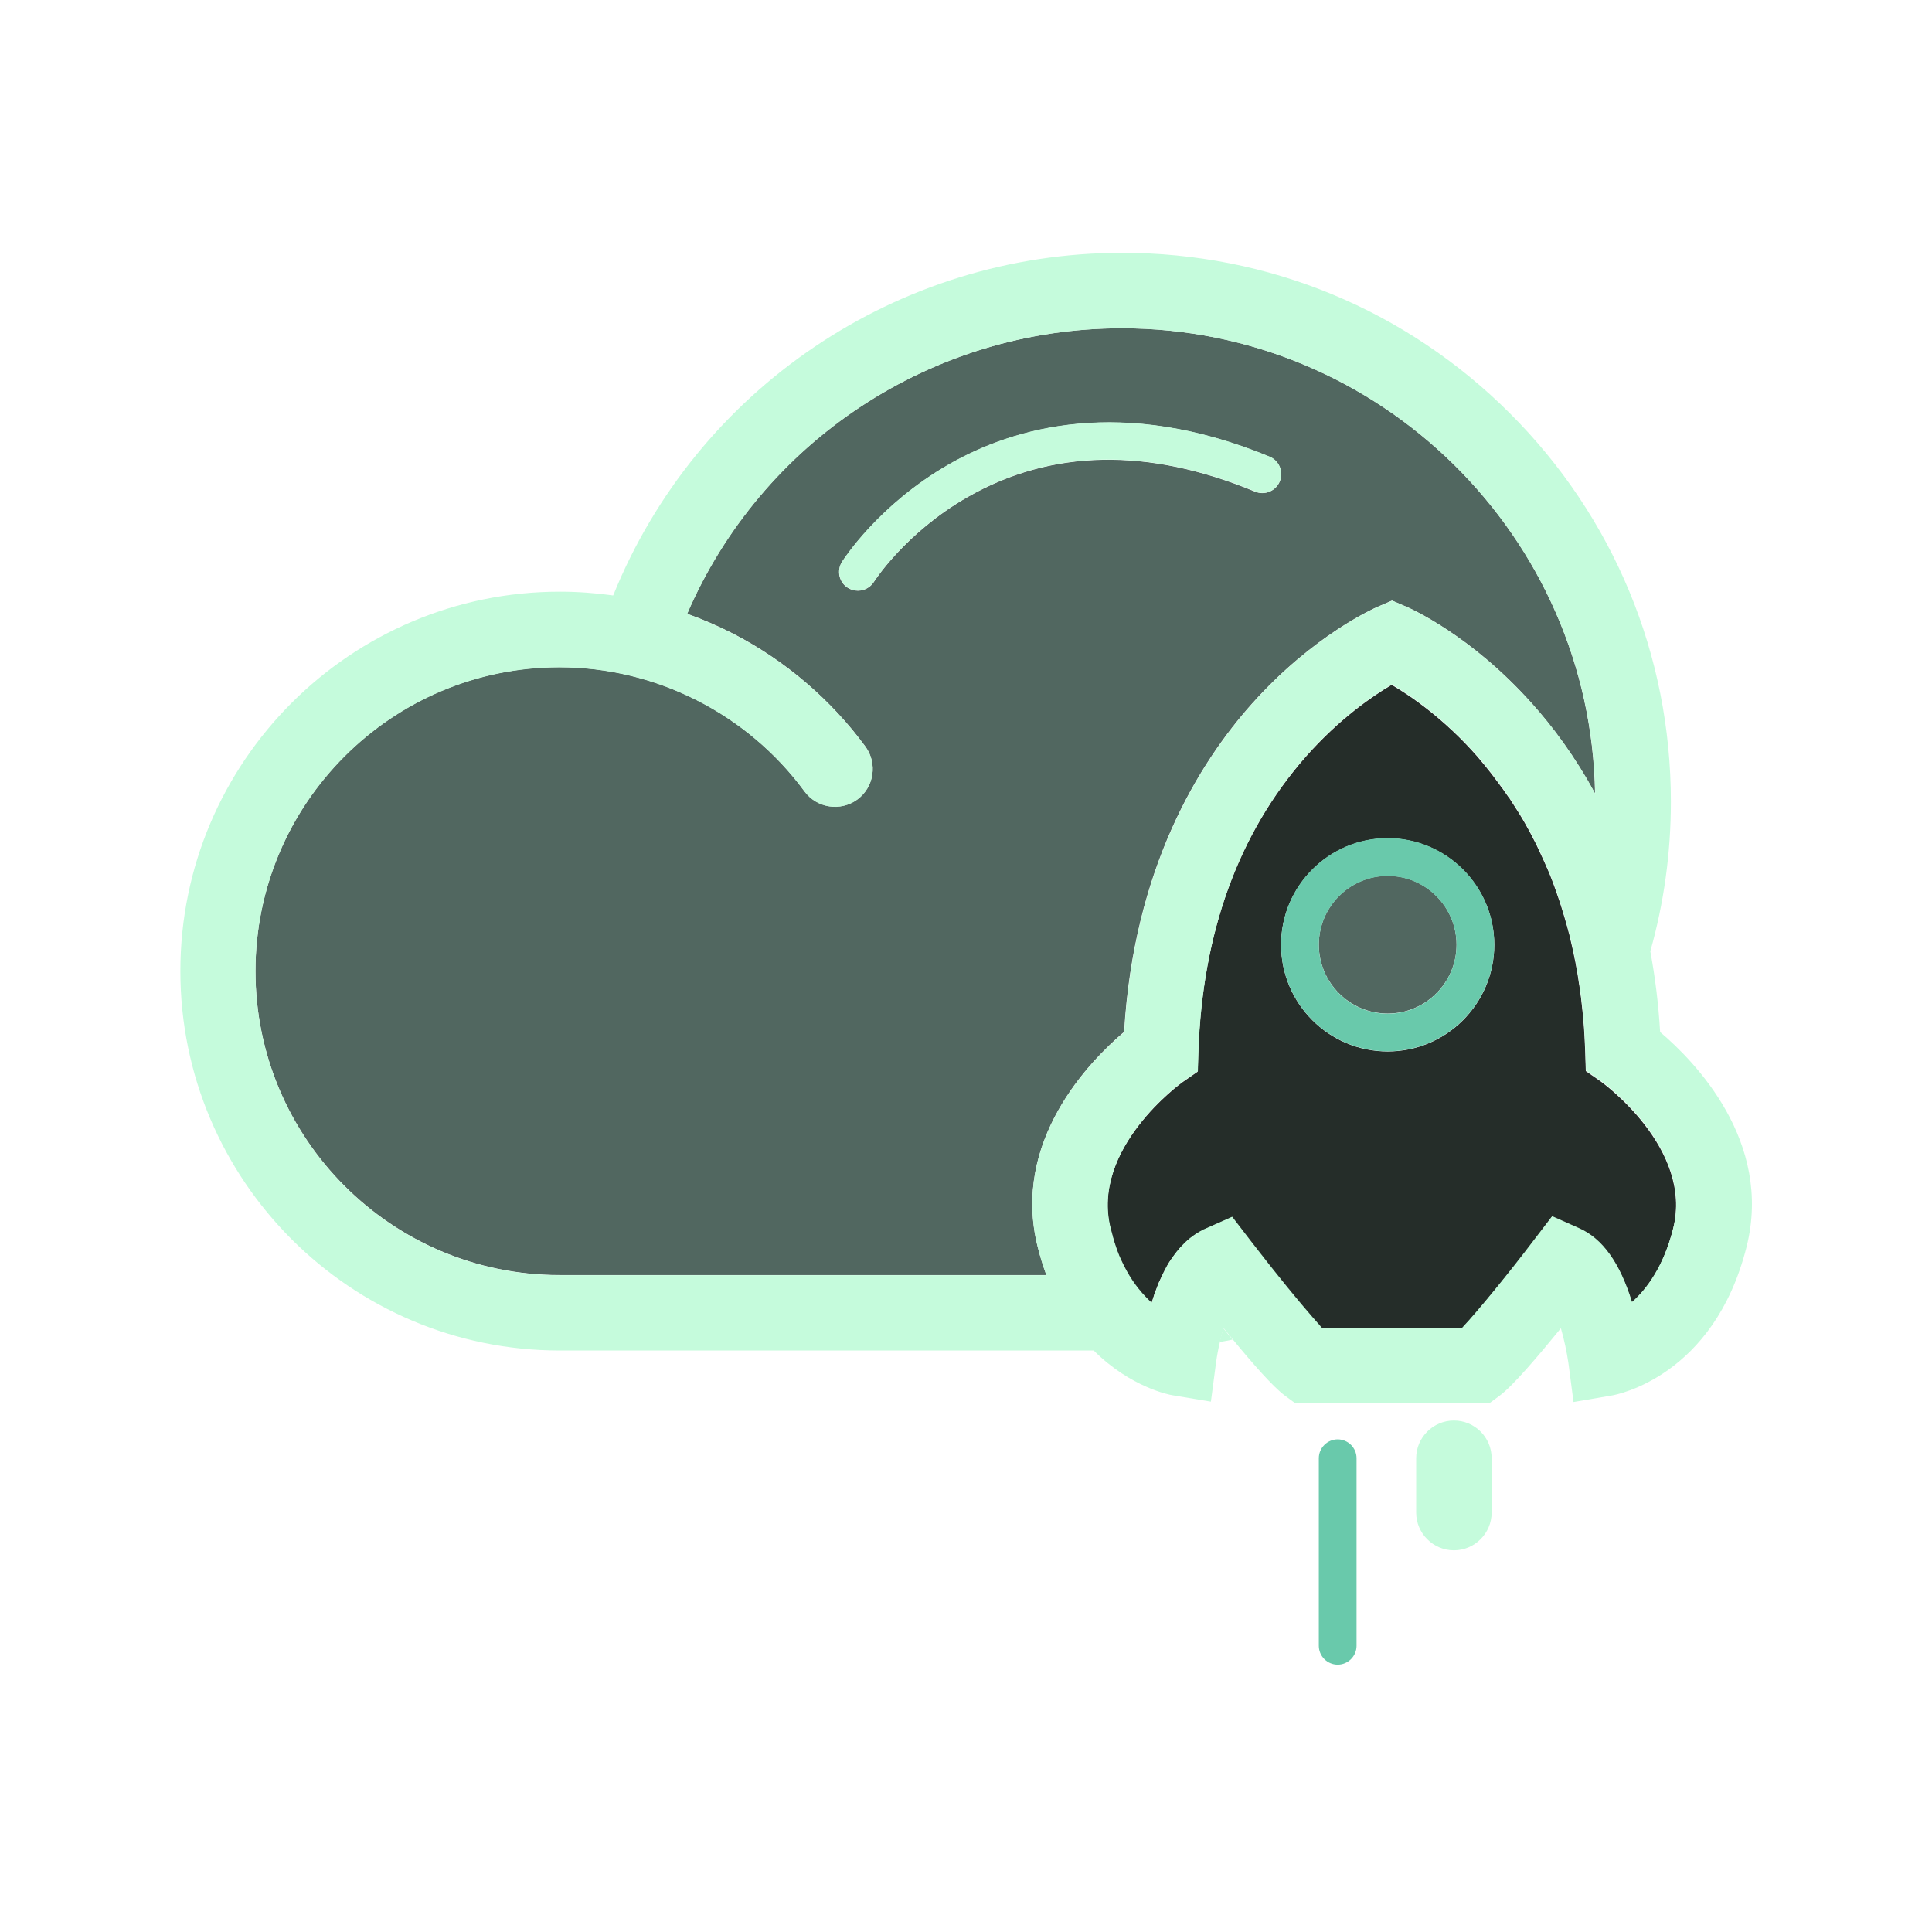
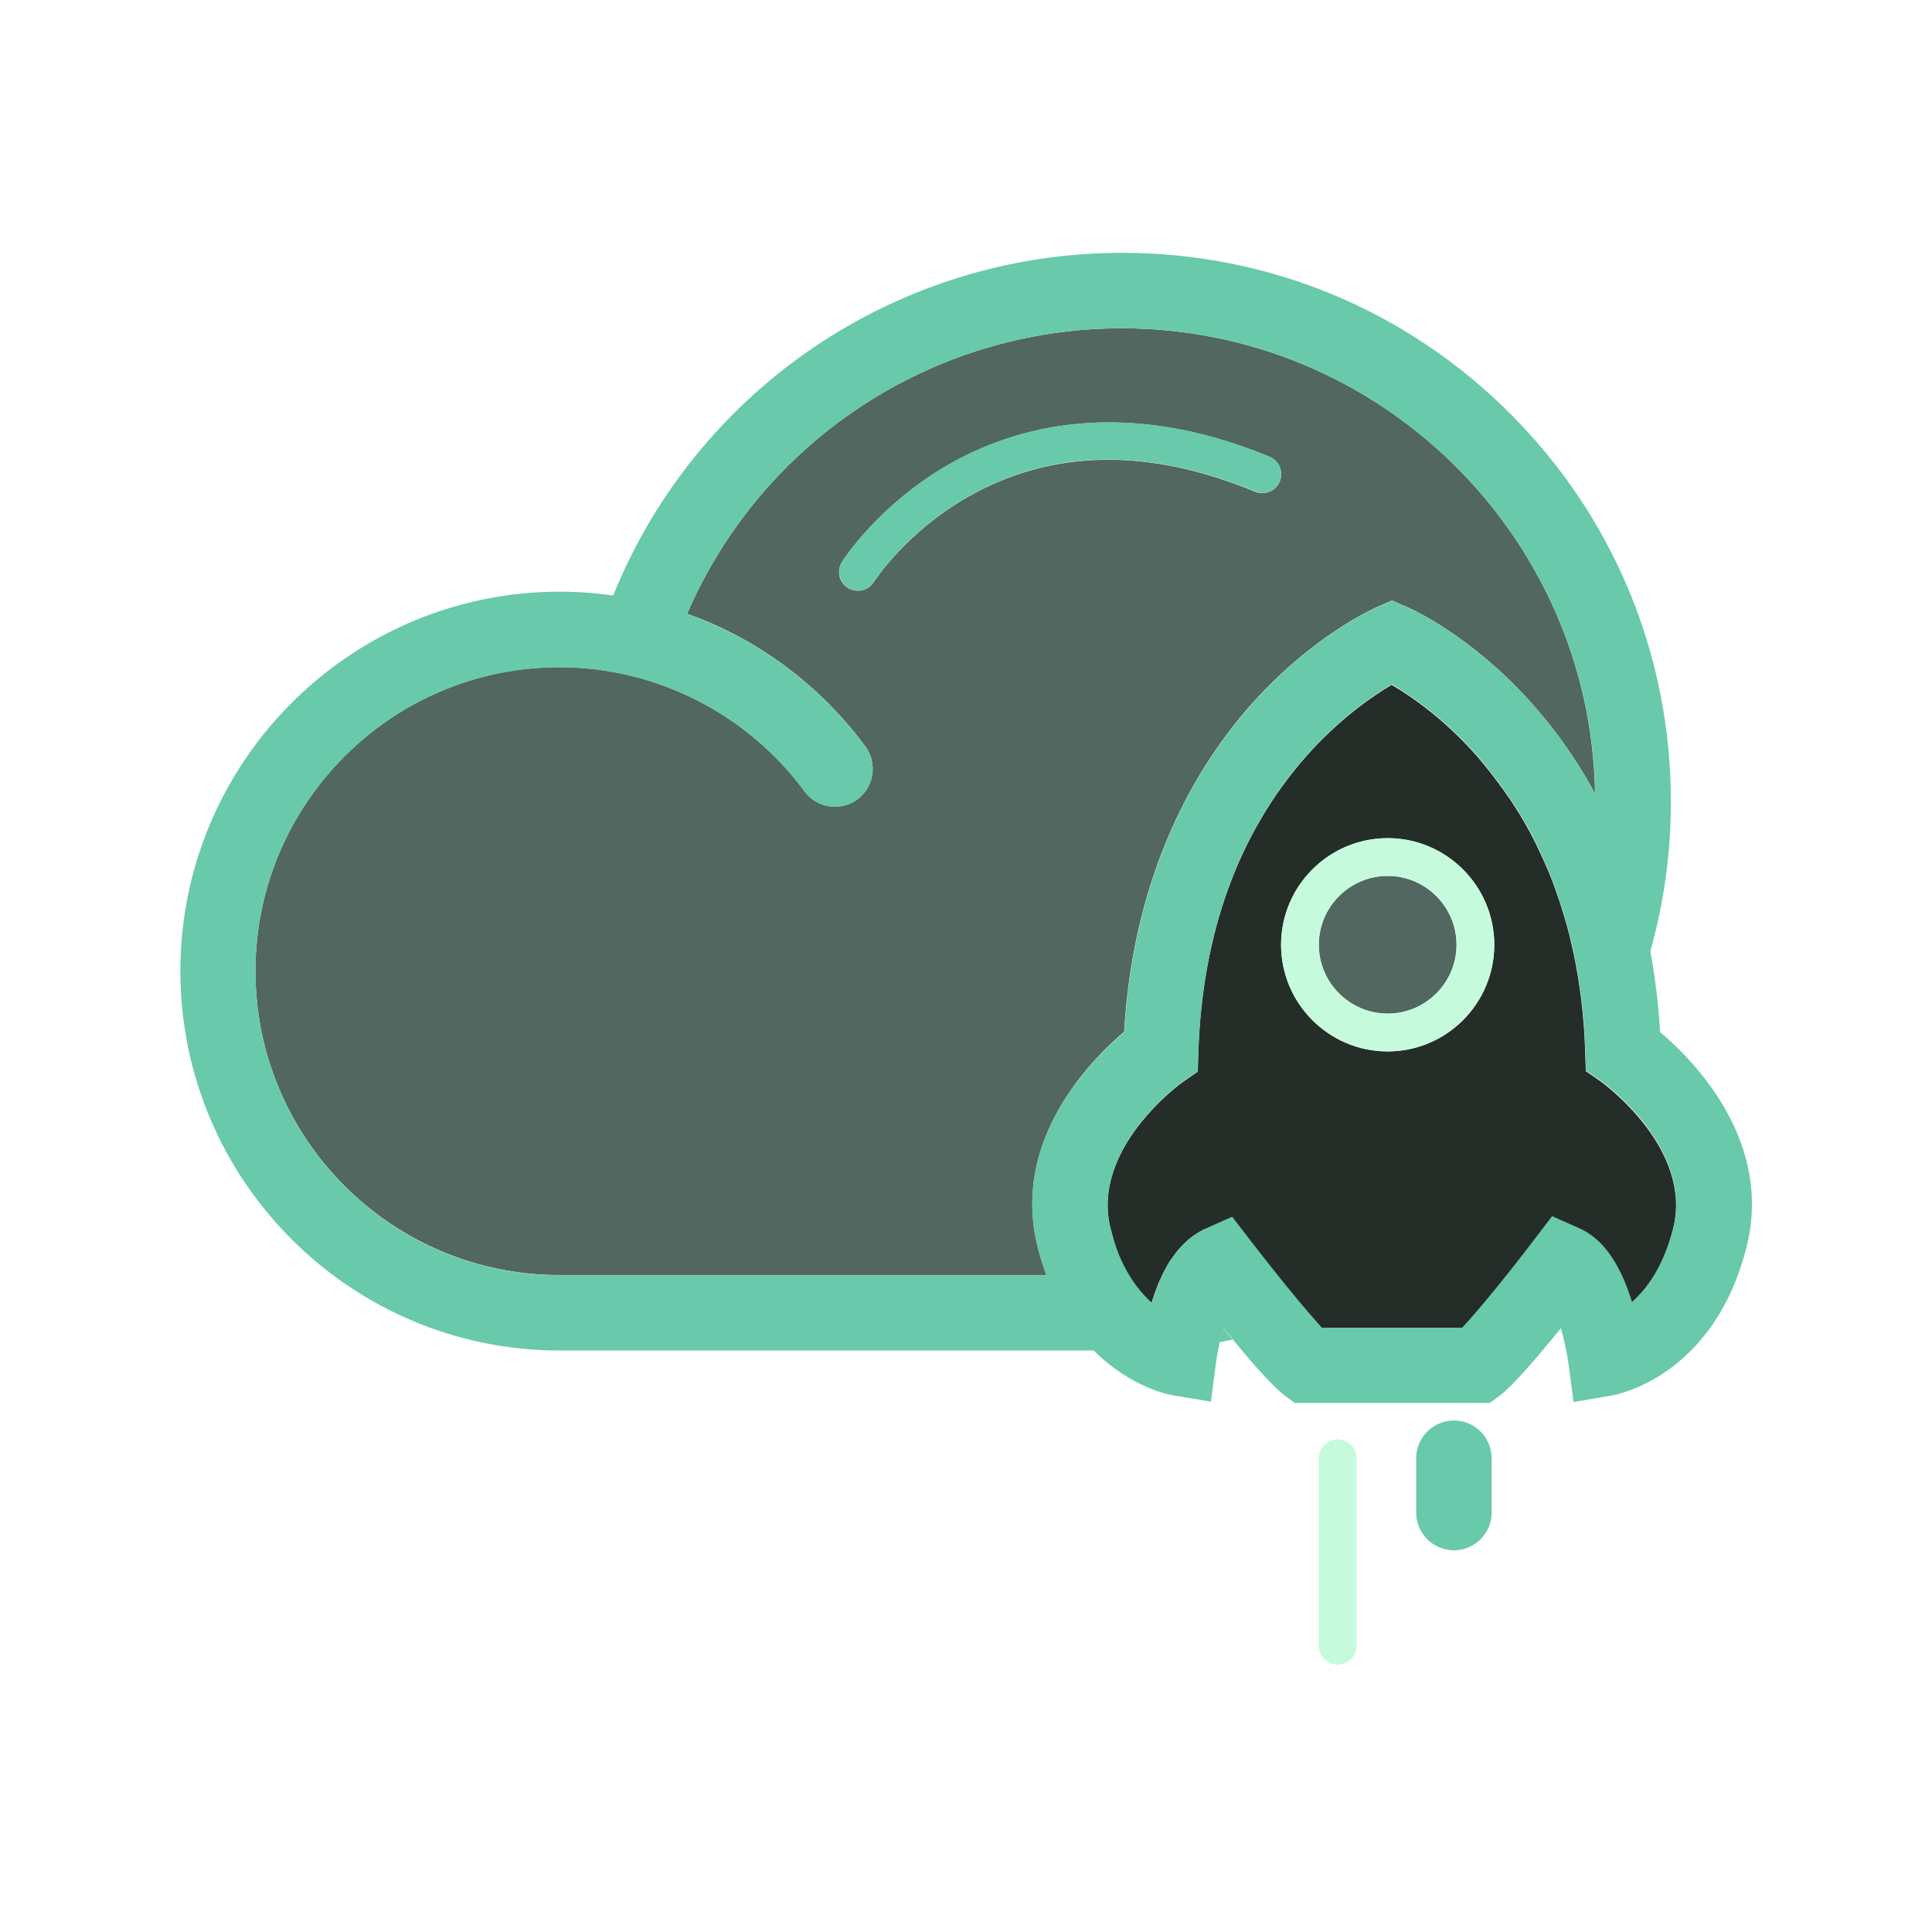
<svg xmlns="http://www.w3.org/2000/svg" width="16" height="16" viewBox="0 0 1024 1024" class="icon" version="1.1">
  <path d="M822.8 466.5c0.1 0.3 0.2 0.5 0.3 0.8-0.1-0.2-0.2-0.5-0.3-0.8zM593.4 665.2c0-0.1-0.1-0.2-0.1-0.3 0 0.1 0.1 0.2 0.1 0.3zM834.7 508c0.1 0.4 0.2 0.9 0.3 1.3-0.1-0.4-0.2-0.8-0.3-1.3zM820 459.5c0.1 0.3 0.2 0.6 0.4 0.8-0.2-0.2-0.3-0.5-0.4-0.8zM831.5 493.9c0.1 0.3 0.2 0.7 0.3 1-0.1-0.3-0.2-0.6-0.3-1zM817.1 453c0.2 0.4 0.4 0.9 0.6 1.3-0.2-0.4-0.4-0.9-0.6-1.3zM825.2 472.8c0.1 0.4 0.3 0.8 0.4 1.2-0.1-0.3-0.3-0.7-0.4-1.2zM594.7 668c0-0.1-0.1-0.1-0.1-0.2 0 0.1 0 0.2 0.1 0.2zM630.4 656.5c-0.3 0.2-0.5 0.5-0.8 0.7 0.2-0.3 0.5-0.5 0.8-0.7zM829.7 487c0.1 0.4 0.2 0.7 0.3 1.1-0.1-0.3-0.2-0.7-0.3-1.1zM791.6 410.8l0.9 1.2-0.9-1.2zM623.7 663.4c-0.8 1-1.6 2.2-2.4 3.3 0.8-1.2 1.6-2.3 2.4-3.3zM803.8 428.3c0.1 0.2 0.3 0.4 0.4 0.6-0.1-0.1-0.2-0.3-0.4-0.6zM621.3 666.8l-1.2 1.8 1.2-1.8zM799.9 422.2c0.3 0.5 0.6 1 1 1.4-0.4-0.4-0.7-0.9-1-1.4zM626.4 660.2c-0.3 0.4-0.7 0.7-1 1.1 0.3-0.3 0.7-0.7 1-1.1zM592.2 662.2c-0.1-0.2-0.1-0.3-0.2-0.5 0.1 0.2 0.2 0.3 0.2 0.5zM807.5 434.4c0.2 0.4 0.5 0.8 0.7 1.2-0.2-0.4-0.5-0.8-0.7-1.2zM613.5 682.3c-0.2 0.4-0.3 0.8-0.5 1.3 0.2-0.4 0.3-0.8 0.5-1.3zM814.4 447.2zM810.7 440.2c0.2 0.4 0.5 0.9 0.7 1.3-0.2-0.5-0.5-0.9-0.7-1.3zM624.9 662c-0.4 0.4-0.7 0.9-1.1 1.3 0.4-0.5 0.7-0.9 1.1-1.3zM607.9 687.7l-0.2-0.2 0.2 0.2zM699.6 702.5c-0.1-0.1-0.2-0.2-0.2-0.3 0 0.2 0.1 0.2 0.2 0.3zM632.2 655c-0.2 0.2-0.4 0.3-0.6 0.5 0.2-0.1 0.4-0.3 0.6-0.5zM627.2 659.4l1.4-1.4-1.4 1.4zM610.7 690.4c-0.5-0.4-1-0.9-1.5-1.4 0.5 0.5 1 0.9 1.5 1.4zM846 571.5l-5.4-3.8 8.2 5.7zM615.1 678.5c-0.3 0.6-0.5 1.2-0.8 1.8 0.3-0.6 0.5-1.2 0.8-1.8zM698.2 701.1zM590 655.7c-0.1-0.3-0.2-0.5-0.2-0.8 0.1 0.2 0.2 0.5 0.2 0.8zM616.7 674.9c1.1-2.2 2.2-4.2 3.3-6.2-1.7 2.9-3.4 6-4.9 9.5 0.5-1.1 1.1-2.2 1.6-3.3zM787.4 405.7c0.4 0.5 0.7 0.9 1.1 1.4-0.3-0.5-0.7-1-1.1-1.4zM591.1 659c-0.1-0.2-0.2-0.4-0.2-0.7 0.1 0.3 0.1 0.5 0.2 0.7zM838.1 529zM839.9 548.9c0 0.7 0.1 1.3 0.1 2 0-0.6-0.1-1.3-0.1-2zM634.6 653.5c-0.2 0.1-0.4 0.2-0.6 0.4 0.2-0.2 0.4-0.3 0.6-0.4zM835.9 514.4l0.3 1.5-0.3-1.5zM612 686.3c-0.1 0.2-0.2 0.5-0.2 0.7 0.1-0.2 0.2-0.5 0.2-0.7zM837 521.2c0.1 0.4 0.1 0.7 0.2 1.1-0.1-0.3-0.1-0.7-0.2-1.1zM839.4 542c0.1 0.7 0.1 1.5 0.2 2.2-0.1-0.7-0.2-1.4-0.2-2.2zM796.2 417c0.2 0.3 0.4 0.6 0.7 0.9-0.2-0.2-0.4-0.6-0.7-0.9zM595.9 670.7zM636.6 652.3l-0.6 0.3 0.6-0.3zM838.8 535.4c0.1 0.6 0.1 1.2 0.2 1.9-0.1-0.6-0.1-1.3-0.2-1.9z" fill="#516760" />
  <path d="M822.6 644.9l14.4 6.4c12.4 5.5 21.5 18.3 27.9 39.1 8-7.1 16.9-19.1 21.9-39.2 10.7-42.6-37.6-77.4-38.1-77.8l-8.2-5.7-0.3-10c-0.1-2.3-0.2-4.5-0.3-6.7 0-0.7-0.1-1.4-0.1-2-0.1-1.6-0.2-3.1-0.3-4.7-0.1-0.7-0.1-1.5-0.2-2.2-0.1-1.6-0.3-3.2-0.4-4.7-0.1-0.6-0.1-1.2-0.2-1.9-0.2-2.2-0.5-4.3-0.7-6.4l-0.9-6.6c-0.1-0.4-0.1-0.7-0.2-1.1-0.3-1.8-0.5-3.6-0.8-5.3l-0.3-1.5-0.9-5.1c-0.1-0.4-0.2-0.9-0.3-1.3-0.4-2.1-0.8-4.1-1.3-6.2-0.5-2.3-1.1-4.6-1.6-6.9-0.1-0.3-0.2-0.7-0.3-1-0.5-2-1-3.9-1.6-5.8-0.1-0.4-0.2-0.7-0.3-1.1-1.3-4.4-2.6-8.7-4.1-12.9-0.1-0.4-0.3-0.8-0.4-1.2-0.7-1.9-1.3-3.7-2-5.5-0.1-0.3-0.2-0.5-0.3-0.8-0.8-2.1-1.6-4.1-2.5-6.2-0.1-0.3-0.2-0.6-0.4-0.8-0.7-1.7-1.5-3.5-2.3-5.2-0.2-0.4-0.4-0.9-0.6-1.3-0.9-1.9-1.8-3.9-2.7-5.8-1-1.9-2-3.9-3-5.8-0.2-0.4-0.5-0.9-0.7-1.3-0.8-1.5-1.7-3-2.5-4.5-0.2-0.4-0.5-0.8-0.7-1.2-1.1-1.8-2.1-3.6-3.3-5.4-0.1-0.2-0.3-0.4-0.4-0.6-1-1.6-2-3.1-3-4.7-0.3-0.5-0.6-1-1-1.4-1-1.4-2-2.9-3-4.3-0.2-0.3-0.4-0.6-0.7-0.9-1.2-1.7-2.4-3.3-3.7-5l-0.9-1.2c-1-1.3-2-2.6-3-3.8-0.4-0.5-0.7-0.9-1.1-1.4-1.3-1.6-2.7-3.2-4-4.8-17.8-20.3-35.6-32.4-45.6-38.2-9.9 5.8-27.7 17.9-45.6 38.2-35.6 40.6-54.8 93.3-56.9 156.8l-0.3 10-8.2 5.7c-0.4 0.3-48.8 35.1-38 77.7 0.3 1.3 0.7 2.5 1 3.7 0.1 0.3 0.2 0.5 0.2 0.8 0.3 0.9 0.5 1.8 0.8 2.7 0.1 0.2 0.2 0.4 0.2 0.7l0.9 2.7c0.1 0.2 0.1 0.3 0.2 0.5 0.3 0.9 0.7 1.8 1 2.7 0 0.1 0.1 0.2 0.1 0.3l1.2 2.7c0 0.1 0.1 0.1 0.1 0.2 0.4 0.9 0.8 1.8 1.3 2.7 0.9 1.8 1.9 3.5 2.8 5.1 2.9 4.7 5.9 8.5 8.9 11.6l0.2 0.2 1.3 1.3c0.5 0.5 1 0.9 1.5 1.4 0.4-1.1 0.7-2.3 1.1-3.4 0.1-0.2 0.2-0.5 0.2-0.7 0.3-0.9 0.6-1.8 1-2.7 0.2-0.4 0.3-0.9 0.5-1.3 0.3-0.7 0.5-1.4 0.8-2.1 0.2-0.6 0.5-1.2 0.8-1.8 0-0.1 0.1-0.1 0.1-0.2 1.5-3.5 3.2-6.7 4.9-9.5l0.1-0.1 1.2-1.8 0.1-0.1c0.8-1.2 1.6-2.3 2.4-3.3l0.1-0.1c0.3-0.4 0.7-0.9 1.1-1.3 0.2-0.2 0.4-0.4 0.5-0.6 0.3-0.4 0.7-0.8 1-1.1l0.8-0.8c0.5-0.5 0.9-1 1.4-1.4 0.3-0.3 0.6-0.6 1-0.9 0.3-0.2 0.5-0.5 0.8-0.7l1.2-0.9c0.2-0.2 0.4-0.3 0.6-0.5l1.8-1.2c0.2-0.1 0.4-0.2 0.6-0.4l1.5-0.9 0.6-0.3c0.7-0.4 1.3-0.7 2-1l14.4-6.4 9.6 12.5c1.9 2.4 3.8 4.9 5.8 7.4 9.5 12.1 19.7 24.7 27.1 33.2 1 1.1 1.9 2.1 2.7 3.1 0.4 0.4 0.7 0.8 1.1 1.2 0.1 0.1 0.2 0.2 0.2 0.3 0.4 0.4 0.7 0.8 1 1.1H775c8.3-8.8 24.7-29 38-46.3l9.6-12.8z m-87.1-87.6c-31.2 0-56.5-25.4-56.5-56.5 0-31.2 25.4-56.5 56.5-56.5s56.5 25.4 56.5 56.5-25.3 56.5-56.5 56.5z" fill="#252d29" />
  <path d="M663.8 372.7c32.5-36.3 64.8-50.4 66.1-51l7.9-3.4 7.9 3.4c1.4 0.6 33.7 14.7 66.1 51 11 12.3 22.9 28.1 33.6 47.9C843.2 284.3 731.5 174 594.6 174c-100.8 0-191 60-230.4 151.3 8.5 3 16.7 6.6 24.7 10.7 27.4 14.2 51.5 34.8 69.8 59.7 6.5 8.9 4.6 21.4-4.3 28-8.9 6.5-21.4 4.6-28-4.3-30.3-41.2-78.9-65.8-129.9-65.8-88.9 0-161.1 72.3-161.1 161.1 0 88.9 72.3 161.1 161.1 161.1h258.1c-1.7-4.7-3.3-9.6-4.6-15-14.1-55.9 27.5-98.4 45.8-113.9 5.1-86.6 39.5-142.4 68-174.2z m-151-109.2c-33 18.9-49.4 44.6-49.6 44.9-1.9 3-5.2 4.7-8.5 4.7-1.8 0-3.7-0.5-5.3-1.5-4.7-2.9-6.1-9.1-3.1-13.8 0.8-1.2 19.3-30.2 56.6-51.6 34.4-19.7 91.8-36.4 170-4.1 5.1 2.1 7.5 8 5.4 13.1-2.1 5.1-8 7.5-13.1 5.4-56.7-23.5-108-22.5-152.4 2.9z" fill="#516760" />
-   <path d="M646.5 711.3c2.3-0.4 4.6-0.8 6.8-1.3-1.7-2-3.3-4-4.9-6-0.7 2.3-1.4 4.8-1.9 7.3z" fill="#c5fbdc" />
-   <path d="M827.3 704c1.7 5.8 3.1 12.4 4 18.5l2.7 20.6 20.5-3.5c2.2-0.4 53.9-9.9 71.2-78.7 14.1-55.9-27.5-98.4-45.8-113.9-0.9-15.2-2.7-29.4-5.2-42.8 7.2-25.5 10.9-52.1 10.9-79.3 0-77.7-30.3-150.8-85.2-205.7-55-55-128-85.2-205.7-85.2-119.1 0-225.5 72.3-269.7 181.6-9.4-1.3-18.9-2-28.3-2-110.9 0-201.1 90.2-201.1 201.1s90.2 201.1 201.1 201.1h283c19.6 19.6 40.3 23.5 41.7 23.7l20.4 3.4 2.7-20.5c0.5-3.7 1.2-7.5 2.1-11.2 0.6-2.5 1.2-5 1.9-7.3 1.6 2 3.3 4 4.9 6 10.5 12.8 21.4 25.2 27.6 29.8l5.3 3.9h103.3l5.3-3.9c7-5.2 20.5-21.1 32.4-35.7zM550 660.9c1.3 5.3 2.9 10.3 4.6 15H296.5c-88.9 0-161.1-72.3-161.1-161.1 0-88.9 72.3-161.1 161.1-161.1 51.1 0 99.6 24.6 129.9 65.8 6.5 8.9 19.1 10.8 28 4.3 8.9-6.5 10.8-19.1 4.3-28-18.3-24.9-42.4-45.5-69.8-59.7-8-4.1-16.2-7.7-24.7-10.7C403.6 234 493.8 174 594.6 174c136.9 0 248.6 110.3 250.9 246.7-10.7-19.8-22.6-35.7-33.6-47.9-32.5-36.3-64.8-50.4-66.1-51l-7.9-3.4-7.9 3.4c-1.4 0.6-33.7 14.7-66.1 51-28.5 31.8-62.9 87.6-68 174.3-18.4 15.4-60 57.9-45.9 113.8z m225 42.8h-74.4c-0.3-0.4-0.7-0.7-1-1.1-0.1-0.1-0.2-0.2-0.2-0.3-0.4-0.4-0.7-0.8-1.1-1.2-8.8-9.8-23.5-27.9-35.6-43.7l-9.6-12.5-14.4 6.4c-0.7 0.3-1.4 0.6-2 1l-0.6 0.3-1.5 0.9c-0.2 0.1-0.4 0.2-0.6 0.4l-1.8 1.2c-0.2 0.2-0.4 0.3-0.6 0.5l-1.2 0.9c-0.3 0.2-0.5 0.5-0.8 0.7-0.3 0.3-0.6 0.6-1 0.9-0.5 0.5-1 0.9-1.4 1.4l-0.8 0.8c-0.3 0.4-0.7 0.7-1 1.1-0.2 0.2-0.4 0.4-0.5 0.6-0.4 0.4-0.7 0.9-1.1 1.3l-0.1 0.1-2.4 3.3-0.1 0.1-1.2 1.8-0.1 0.1c-1.2 1.9-2.3 4-3.3 6.2-0.5 1.1-1 2.2-1.6 3.4 0 0.1-0.1 0.1-0.1 0.2-0.3 0.6-0.5 1.2-0.8 1.8-0.3 0.7-0.6 1.4-0.8 2.1-0.2 0.4-0.3 0.8-0.5 1.3-0.3 0.9-0.7 1.8-1 2.7-0.1 0.2-0.2 0.5-0.2 0.7-0.4 1.1-0.7 2.2-1.1 3.4-0.5-0.4-1-0.9-1.5-1.4l-1.3-1.3-0.2-0.2c-4-4.1-8.2-9.6-11.8-16.8-0.4-0.9-0.9-1.8-1.3-2.7 0-0.1-0.1-0.1-0.1-0.2l-1.2-2.7c0-0.1-0.1-0.2-0.1-0.3-0.4-0.9-0.7-1.8-1-2.7-0.1-0.2-0.1-0.3-0.2-0.5l-0.9-2.7c-0.1-0.2-0.2-0.4-0.2-0.7-0.3-0.9-0.6-1.8-0.8-2.7-0.1-0.3-0.2-0.5-0.2-0.8-0.3-1.2-0.7-2.4-1-3.7-10.7-42.6 37.6-77.4 38-77.7l8.2-5.7 0.3-10c2.1-63.5 21.2-116.2 56.9-156.8 17.9-20.3 35.7-32.4 45.6-38.2 9.9 5.8 27.7 17.9 45.6 38.2 1.4 1.6 2.7 3.2 4 4.8 0.4 0.5 0.7 0.9 1.1 1.4 1 1.3 2 2.5 3 3.8l0.9 1.2c1.3 1.6 2.5 3.3 3.7 5 0.2 0.3 0.4 0.6 0.7 0.9 1 1.4 2 2.8 3 4.3 0.3 0.5 0.6 1 1 1.4 1 1.5 2 3.1 3 4.7 0.1 0.2 0.3 0.4 0.4 0.6l3.3 5.4c0.2 0.4 0.5 0.8 0.7 1.2 0.9 1.5 1.7 3 2.5 4.5 0.2 0.4 0.5 0.9 0.7 1.3 1 1.9 2 3.8 3 5.8 0.9 1.9 1.9 3.8 2.7 5.8 0.2 0.4 0.4 0.9 0.6 1.3 0.8 1.7 1.5 3.4 2.3 5.2 0.1 0.3 0.2 0.6 0.4 0.8 0.9 2 1.7 4.1 2.5 6.2 0.1 0.3 0.2 0.5 0.3 0.8 0.7 1.8 1.4 3.7 2 5.5 0.1 0.4 0.3 0.8 0.4 1.2 1.5 4.2 2.8 8.6 4.1 12.9 0.1 0.4 0.2 0.7 0.3 1.1 0.5 1.9 1.1 3.9 1.6 5.8 0.1 0.3 0.2 0.7 0.3 1 1.1 4.3 2.1 8.7 2.9 13.1 0.1 0.4 0.2 0.9 0.3 1.3l0.9 5.1 0.3 1.5c0.3 1.8 0.6 3.5 0.8 5.3 0.1 0.4 0.1 0.7 0.2 1.1l0.9 6.6c0.3 2.1 0.5 4.3 0.7 6.4 0.1 0.6 0.1 1.2 0.2 1.9 0.1 1.6 0.3 3.1 0.4 4.7 0.1 0.7 0.1 1.5 0.2 2.2 0.1 1.6 0.2 3.1 0.3 4.7 0 0.7 0.1 1.3 0.1 2 0.1 2.2 0.2 4.5 0.3 6.7l0.3 10 5.5 3.8 2.7 1.9c0.5 0.3 48.8 35.1 38.1 77.8C881.8 671 873 683 865 690.1c-6.4-20.8-15.6-33.6-27.9-39.1l-14.4-6.4-9.6 12.5c-13.3 17.6-29.8 37.8-38.1 46.6z" fill="#c5fbdc" />
-   <path d="M613 683.6c-0.3 0.9-0.7 1.8-1 2.7 0.4-0.9 0.7-1.8 1-2.7zM614.3 680.3c-0.3 0.7-0.6 1.4-0.8 2.1 0.3-0.8 0.5-1.5 0.8-2.1zM611.8 687c-0.4 1.1-0.7 2.2-1.1 3.4 0.4-1.2 0.7-2.3 1.1-3.4zM699.3 702.3c-0.4-0.4-0.7-0.8-1.1-1.2 0.4 0.4 0.8 0.8 1.1 1.2zM634 653.8l-1.8 1.2 1.8-1.2zM631.5 655.5l-1.2 0.9c0.5-0.3 0.9-0.6 1.2-0.9zM629.6 657.1c-0.3 0.3-0.6 0.6-1 0.9 0.3-0.3 0.7-0.6 1-0.9zM636 652.6l-1.5 0.9 1.5-0.9zM638.6 651.3c-0.7 0.3-1.4 0.6-2 1 0.7-0.4 1.4-0.7 2-1zM700.6 703.7c-0.3-0.4-0.7-0.7-1-1.1 0.3 0.3 0.7 0.7 1 1.1zM615.1 678.3c0 0.1-0.1 0.1-0.1 0.2 0.1-0.1 0.1-0.1 0.1-0.2zM627.2 659.4l-0.8 0.8 0.8-0.8zM621.4 666.7l-0.1 0.1s0-0.1 0.1-0.1zM620.1 668.6l-0.1 0.1c0.1 0 0.1 0 0.1-0.1zM623.8 663.3l-0.1 0.1 0.1-0.1zM625.4 661.3c-0.2 0.2-0.4 0.4-0.5 0.6 0.2-0.1 0.3-0.4 0.5-0.6zM817.7 454.3c0.8 1.7 1.5 3.4 2.3 5.2-0.7-1.7-1.5-3.5-2.3-5.2zM814.4 447.2c0.9 1.9 1.9 3.8 2.7 5.8-0.9-1.9-1.8-3.9-2.7-5.8zM830 488.1c0.5 1.9 1.1 3.9 1.6 5.8-0.6-1.9-1.1-3.8-1.6-5.8zM836.2 515.9c0.3 1.8 0.6 3.5 0.8 5.3-0.2-1.7-0.5-3.5-0.8-5.3zM823.1 467.3zM825.6 474.1c1.5 4.2 2.8 8.6 4.1 12.9-1.3-4.4-2.6-8.7-4.1-12.9zM820.4 460.3c0.9 2 1.7 4.1 2.5 6.2-0.9-2-1.7-4.1-2.5-6.2zM837.2 522.4l0.9 6.6-0.9-6.6zM835 509.3l0.9 5.1-0.9-5.1zM595.9 670.7c3.6 7.1 7.7 12.6 11.8 16.8-3-3.1-6.1-6.9-8.9-11.6-1-1.6-1.9-3.3-2.9-5.2z" fill="#c5fbdc" />
-   <path d="M668.4 664.8c-2-2.5-3.9-5-5.8-7.4 12.1 15.7 26.8 33.9 35.6 43.7-0.9-0.9-1.8-2-2.7-3.1-7.4-8.5-17.6-21-27.1-33.2zM834.7 508c-0.9-4.4-1.9-8.8-2.9-13.1 0.6 2.3 1.1 4.6 1.6 6.9 0.5 2.1 0.9 4.2 1.3 6.2zM839 537.3c0.1 1.6 0.3 3.1 0.4 4.7-0.1-1.6-0.3-3.1-0.4-4.7zM838.1 529c0.3 2.1 0.5 4.3 0.7 6.4-0.2-2.1-0.5-4.3-0.7-6.4zM839.6 544.2c0.1 1.6 0.2 3.1 0.3 4.7-0.1-1.5-0.2-3.1-0.3-4.7zM840 551c0.1 2.2 0.2 4.5 0.3 6.7-0.1-2.3-0.2-4.5-0.3-6.7zM590.9 658.4c-0.3-0.9-0.6-1.8-0.8-2.7 0.2 0.9 0.5 1.8 0.8 2.7zM592 661.7l-0.9-2.7c0.3 1 0.6 1.9 0.9 2.7zM609.2 689l-1.3-1.3 1.3 1.3zM589.8 654.9c-0.3-1.2-0.7-2.4-1-3.7 0.3 1.2 0.6 2.5 1 3.7zM595.9 670.7c-0.4-0.9-0.9-1.8-1.3-2.7 0.5 1 0.9 1.8 1.3 2.7zM783.4 400.9c1.4 1.6 2.7 3.2 4 4.8-1.3-1.6-2.6-3.2-4-4.8zM593.3 664.9c-0.4-0.9-0.7-1.8-1-2.7 0.3 0.9 0.6 1.8 1 2.7zM594.6 667.9l-1.2-2.7 1.2 2.7zM788.6 407c1 1.3 2 2.5 3 3.8-1-1.2-2-2.5-3-3.8zM804.2 429l3.3 5.4-3.3-5.4zM800.8 423.7c1 1.5 2 3.1 3 4.7-1-1.6-2-3.2-3-4.7zM808.2 435.7c0.9 1.5 1.7 3 2.5 4.5-0.8-1.6-1.6-3.1-2.5-4.5zM811.4 441.5zM792.5 412c1.3 1.6 2.5 3.3 3.7 5-1.2-1.6-2.4-3.3-3.7-5zM796.9 418c1 1.4 2 2.8 3 4.3-1-1.5-2-2.9-3-4.3z" fill="#c5fbdc" />
+   <path d="M646.5 711.3c2.3-0.4 4.6-0.8 6.8-1.3-1.7-2-3.3-4-4.9-6-0.7 2.3-1.4 4.8-1.9 7.3z" fill="#69c9ab" />
+   <path d="M827.3 704c1.7 5.8 3.1 12.4 4 18.5l2.7 20.6 20.5-3.5c2.2-0.4 53.9-9.9 71.2-78.7 14.1-55.9-27.5-98.4-45.8-113.9-0.9-15.2-2.7-29.4-5.2-42.8 7.2-25.5 10.9-52.1 10.9-79.3 0-77.7-30.3-150.8-85.2-205.7-55-55-128-85.2-205.7-85.2-119.1 0-225.5 72.3-269.7 181.6-9.4-1.3-18.9-2-28.3-2-110.9 0-201.1 90.2-201.1 201.1s90.2 201.1 201.1 201.1h283c19.6 19.6 40.3 23.5 41.7 23.7l20.4 3.4 2.7-20.5c0.5-3.7 1.2-7.5 2.1-11.2 0.6-2.5 1.2-5 1.9-7.3 1.6 2 3.3 4 4.9 6 10.5 12.8 21.4 25.2 27.6 29.8l5.3 3.9h103.3l5.3-3.9c7-5.2 20.5-21.1 32.4-35.7zM550 660.9c1.3 5.3 2.9 10.3 4.6 15H296.5c-88.9 0-161.1-72.3-161.1-161.1 0-88.9 72.3-161.1 161.1-161.1 51.1 0 99.6 24.6 129.9 65.8 6.5 8.9 19.1 10.8 28 4.3 8.9-6.5 10.8-19.1 4.3-28-18.3-24.9-42.4-45.5-69.8-59.7-8-4.1-16.2-7.7-24.7-10.7C403.6 234 493.8 174 594.6 174c136.9 0 248.6 110.3 250.9 246.7-10.7-19.8-22.6-35.7-33.6-47.9-32.5-36.3-64.8-50.4-66.1-51l-7.9-3.4-7.9 3.4c-1.4 0.6-33.7 14.7-66.1 51-28.5 31.8-62.9 87.6-68 174.3-18.4 15.4-60 57.9-45.9 113.8z m225 42.8h-74.4c-0.3-0.4-0.7-0.7-1-1.1-0.1-0.1-0.2-0.2-0.2-0.3-0.4-0.4-0.7-0.8-1.1-1.2-8.8-9.8-23.5-27.9-35.6-43.7l-9.6-12.5-14.4 6.4c-0.7 0.3-1.4 0.6-2 1l-0.6 0.3-1.5 0.9c-0.2 0.1-0.4 0.2-0.6 0.4l-1.8 1.2c-0.2 0.2-0.4 0.3-0.6 0.5l-1.2 0.9c-0.3 0.2-0.5 0.5-0.8 0.7-0.3 0.3-0.6 0.6-1 0.9-0.5 0.5-1 0.9-1.4 1.4l-0.8 0.8c-0.3 0.4-0.7 0.7-1 1.1-0.2 0.2-0.4 0.4-0.5 0.6-0.4 0.4-0.7 0.9-1.1 1.3l-0.1 0.1-2.4 3.3-0.1 0.1-1.2 1.8-0.1 0.1c-1.2 1.9-2.3 4-3.3 6.2-0.5 1.1-1 2.2-1.6 3.4 0 0.1-0.1 0.1-0.1 0.2-0.3 0.6-0.5 1.2-0.8 1.8-0.3 0.7-0.6 1.4-0.8 2.1-0.2 0.4-0.3 0.8-0.5 1.3-0.3 0.9-0.7 1.8-1 2.7-0.1 0.2-0.2 0.5-0.2 0.7-0.4 1.1-0.7 2.2-1.1 3.4-0.5-0.4-1-0.9-1.5-1.4l-1.3-1.3-0.2-0.2c-4-4.1-8.2-9.6-11.8-16.8-0.4-0.9-0.9-1.8-1.3-2.7 0-0.1-0.1-0.1-0.1-0.2l-1.2-2.7c0-0.1-0.1-0.2-0.1-0.3-0.4-0.9-0.7-1.8-1-2.7-0.1-0.2-0.1-0.3-0.2-0.5l-0.9-2.7c-0.1-0.2-0.2-0.4-0.2-0.7-0.3-0.9-0.6-1.8-0.8-2.7-0.1-0.3-0.2-0.5-0.2-0.8-0.3-1.2-0.7-2.4-1-3.7-10.7-42.6 37.6-77.4 38-77.7l8.2-5.7 0.3-10c2.1-63.5 21.2-116.2 56.9-156.8 17.9-20.3 35.7-32.4 45.6-38.2 9.9 5.8 27.7 17.9 45.6 38.2 1.4 1.6 2.7 3.2 4 4.8 0.4 0.5 0.7 0.9 1.1 1.4 1 1.3 2 2.5 3 3.8l0.9 1.2c1.3 1.6 2.5 3.3 3.7 5 0.2 0.3 0.4 0.6 0.7 0.9 1 1.4 2 2.8 3 4.3 0.3 0.5 0.6 1 1 1.4 1 1.5 2 3.1 3 4.7 0.1 0.2 0.3 0.4 0.4 0.6l3.3 5.4c0.2 0.4 0.5 0.8 0.7 1.2 0.9 1.5 1.7 3 2.5 4.5 0.2 0.4 0.5 0.9 0.7 1.3 1 1.9 2 3.8 3 5.8 0.9 1.9 1.9 3.8 2.7 5.8 0.2 0.4 0.4 0.9 0.6 1.3 0.8 1.7 1.5 3.4 2.3 5.2 0.1 0.3 0.2 0.6 0.4 0.8 0.9 2 1.7 4.1 2.5 6.2 0.1 0.3 0.2 0.5 0.3 0.8 0.7 1.8 1.4 3.7 2 5.5 0.1 0.4 0.3 0.8 0.4 1.2 1.5 4.2 2.8 8.6 4.1 12.9 0.1 0.4 0.2 0.7 0.3 1.1 0.5 1.9 1.1 3.9 1.6 5.8 0.1 0.3 0.2 0.7 0.3 1 1.1 4.3 2.1 8.7 2.9 13.1 0.1 0.4 0.2 0.9 0.3 1.3l0.9 5.1 0.3 1.5c0.3 1.8 0.6 3.5 0.8 5.3 0.1 0.4 0.1 0.7 0.2 1.1l0.9 6.6c0.3 2.1 0.5 4.3 0.7 6.4 0.1 0.6 0.1 1.2 0.2 1.9 0.1 1.6 0.3 3.1 0.4 4.7 0.1 0.7 0.1 1.5 0.2 2.2 0.1 1.6 0.2 3.1 0.3 4.7 0 0.7 0.1 1.3 0.1 2 0.1 2.2 0.2 4.5 0.3 6.7l0.3 10 5.5 3.8 2.7 1.9c0.5 0.3 48.8 35.1 38.1 77.8C881.8 671 873 683 865 690.1c-6.4-20.8-15.6-33.6-27.9-39.1l-14.4-6.4-9.6 12.5c-13.3 17.6-29.8 37.8-38.1 46.6z" fill="#69c9ab" />
+   <path d="M613 683.6c-0.3 0.9-0.7 1.8-1 2.7 0.4-0.9 0.7-1.8 1-2.7zM614.3 680.3c-0.3 0.7-0.6 1.4-0.8 2.1 0.3-0.8 0.5-1.5 0.8-2.1zM611.8 687c-0.4 1.1-0.7 2.2-1.1 3.4 0.4-1.2 0.7-2.3 1.1-3.4zM699.3 702.3c-0.4-0.4-0.7-0.8-1.1-1.2 0.4 0.4 0.8 0.8 1.1 1.2zM634 653.8l-1.8 1.2 1.8-1.2zM631.5 655.5l-1.2 0.9c0.5-0.3 0.9-0.6 1.2-0.9zM629.6 657.1c-0.3 0.3-0.6 0.6-1 0.9 0.3-0.3 0.7-0.6 1-0.9zM636 652.6l-1.5 0.9 1.5-0.9zM638.6 651.3c-0.7 0.3-1.4 0.6-2 1 0.7-0.4 1.4-0.7 2-1zM700.6 703.7c-0.3-0.4-0.7-0.7-1-1.1 0.3 0.3 0.7 0.7 1 1.1zM615.1 678.3c0 0.1-0.1 0.1-0.1 0.2 0.1-0.1 0.1-0.1 0.1-0.2zM627.2 659.4l-0.8 0.8 0.8-0.8zM621.4 666.7l-0.1 0.1s0-0.1 0.1-0.1zM620.1 668.6l-0.1 0.1c0.1 0 0.1 0 0.1-0.1zM623.8 663.3l-0.1 0.1 0.1-0.1zM625.4 661.3c-0.2 0.2-0.4 0.4-0.5 0.6 0.2-0.1 0.3-0.4 0.5-0.6zM817.7 454.3c0.8 1.7 1.5 3.4 2.3 5.2-0.7-1.7-1.5-3.5-2.3-5.2zM814.4 447.2c0.9 1.9 1.9 3.8 2.7 5.8-0.9-1.9-1.8-3.9-2.7-5.8zM830 488.1c0.5 1.9 1.1 3.9 1.6 5.8-0.6-1.9-1.1-3.8-1.6-5.8zM836.2 515.9c0.3 1.8 0.6 3.5 0.8 5.3-0.2-1.7-0.5-3.5-0.8-5.3zM823.1 467.3zM825.6 474.1c1.5 4.2 2.8 8.6 4.1 12.9-1.3-4.4-2.6-8.7-4.1-12.9zM820.4 460.3c0.9 2 1.7 4.1 2.5 6.2-0.9-2-1.7-4.1-2.5-6.2zM837.2 522.4l0.9 6.6-0.9-6.6zM835 509.3l0.9 5.1-0.9-5.1zM595.9 670.7c3.6 7.1 7.7 12.6 11.8 16.8-3-3.1-6.1-6.9-8.9-11.6-1-1.6-1.9-3.3-2.9-5.2z" fill="#69c9ab" />
+   <path d="M668.4 664.8c-2-2.5-3.9-5-5.8-7.4 12.1 15.7 26.8 33.9 35.6 43.7-0.9-0.9-1.8-2-2.7-3.1-7.4-8.5-17.6-21-27.1-33.2zM834.7 508c-0.9-4.4-1.9-8.8-2.9-13.1 0.6 2.3 1.1 4.6 1.6 6.9 0.5 2.1 0.9 4.2 1.3 6.2zM839 537.3c0.1 1.6 0.3 3.1 0.4 4.7-0.1-1.6-0.3-3.1-0.4-4.7zM838.1 529c0.3 2.1 0.5 4.3 0.7 6.4-0.2-2.1-0.5-4.3-0.7-6.4zM839.6 544.2c0.1 1.6 0.2 3.1 0.3 4.7-0.1-1.5-0.2-3.1-0.3-4.7zM840 551c0.1 2.2 0.2 4.5 0.3 6.7-0.1-2.3-0.2-4.5-0.3-6.7zM590.9 658.4c-0.3-0.9-0.6-1.8-0.8-2.7 0.2 0.9 0.5 1.8 0.8 2.7zM592 661.7l-0.9-2.7c0.3 1 0.6 1.9 0.9 2.7zM609.2 689l-1.3-1.3 1.3 1.3zM589.8 654.9c-0.3-1.2-0.7-2.4-1-3.7 0.3 1.2 0.6 2.5 1 3.7zM595.9 670.7c-0.4-0.9-0.9-1.8-1.3-2.7 0.5 1 0.9 1.8 1.3 2.7zM783.4 400.9c1.4 1.6 2.7 3.2 4 4.8-1.3-1.6-2.6-3.2-4-4.8zM593.3 664.9c-0.4-0.9-0.7-1.8-1-2.7 0.3 0.9 0.6 1.8 1 2.7zM594.6 667.9l-1.2-2.7 1.2 2.7zM788.6 407c1 1.3 2 2.5 3 3.8-1-1.2-2-2.5-3-3.8zM804.2 429l3.3 5.4-3.3-5.4zM800.8 423.7c1 1.5 2 3.1 3 4.7-1-1.6-2-3.2-3-4.7zM808.2 435.7c0.9 1.5 1.7 3 2.5 4.5-0.8-1.6-1.6-3.1-2.5-4.5zM811.4 441.5zM792.5 412c1.3 1.6 2.5 3.3 3.7 5-1.2-1.6-2.4-3.3-3.7-5zM796.9 418c1 1.4 2 2.8 3 4.3-1-1.5-2-2.9-3-4.3z" fill="#69c9ab" />
  <path d="M735.5 464.2c-20.1 0-36.5 16.4-36.5 36.5s16.4 36.5 36.5 36.5 36.5-16.4 36.5-36.5-16.4-36.5-36.5-36.5z" fill="#516760" />
-   <path d="M735.5 444.2c-31.2 0-56.5 25.4-56.5 56.5 0 31.2 25.4 56.5 56.5 56.5s56.5-25.4 56.5-56.5-25.3-56.5-56.5-56.5z m0 93.1c-20.1 0-36.5-16.4-36.5-36.5s16.4-36.5 36.5-36.5 36.5 16.4 36.5 36.5-16.4 36.5-36.5 36.5zM709 762.9c-5.5 0-10 4.5-10 10v99.4c0 5.5 4.5 10 10 10s10-4.5 10-10v-99.4c0-5.5-4.5-10-10-10z" fill="#69c9ab" />
-   <path d="M770.6 752.9c-11 0-20 9-20 20v28.8c0 11 9 20 20 20s20-9 20-20v-28.8c0-11.1-9-20-20-20zM678.3 255.1c2.1-5.1-0.3-11-5.4-13.1-78.2-32.3-135.6-15.6-170 4.1-37.3 21.4-55.8 50.4-56.6 51.6-2.9 4.7-1.5 10.8 3.1 13.8 1.7 1 3.5 1.5 5.3 1.5 3.3 0 6.6-1.7 8.5-4.7 0.2-0.3 16.6-26 49.6-44.9 44.3-25.4 95.6-26.4 152.4-3 5.1 2.3 11-0.2 13.1-5.3z" fill="#c5fbdc" />
+   <path d="M735.5 444.2c-31.2 0-56.5 25.4-56.5 56.5 0 31.2 25.4 56.5 56.5 56.5s56.5-25.4 56.5-56.5-25.3-56.5-56.5-56.5z m0 93.1c-20.1 0-36.5-16.4-36.5-36.5s16.4-36.5 36.5-36.5 36.5 16.4 36.5 36.5-16.4 36.5-36.5 36.5zM709 762.9c-5.5 0-10 4.5-10 10v99.4c0 5.5 4.5 10 10 10s10-4.5 10-10v-99.4c0-5.5-4.5-10-10-10z" fill="#c5fbdc" />
+   <path d="M770.6 752.9c-11 0-20 9-20 20v28.8c0 11 9 20 20 20s20-9 20-20v-28.8c0-11.1-9-20-20-20zM678.3 255.1c2.1-5.1-0.3-11-5.4-13.1-78.2-32.3-135.6-15.6-170 4.1-37.3 21.4-55.8 50.4-56.6 51.6-2.9 4.7-1.5 10.8 3.1 13.8 1.7 1 3.5 1.5 5.3 1.5 3.3 0 6.6-1.7 8.5-4.7 0.2-0.3 16.6-26 49.6-44.9 44.3-25.4 95.6-26.4 152.4-3 5.1 2.3 11-0.2 13.1-5.3z" fill="#69c9ab" />
</svg>
